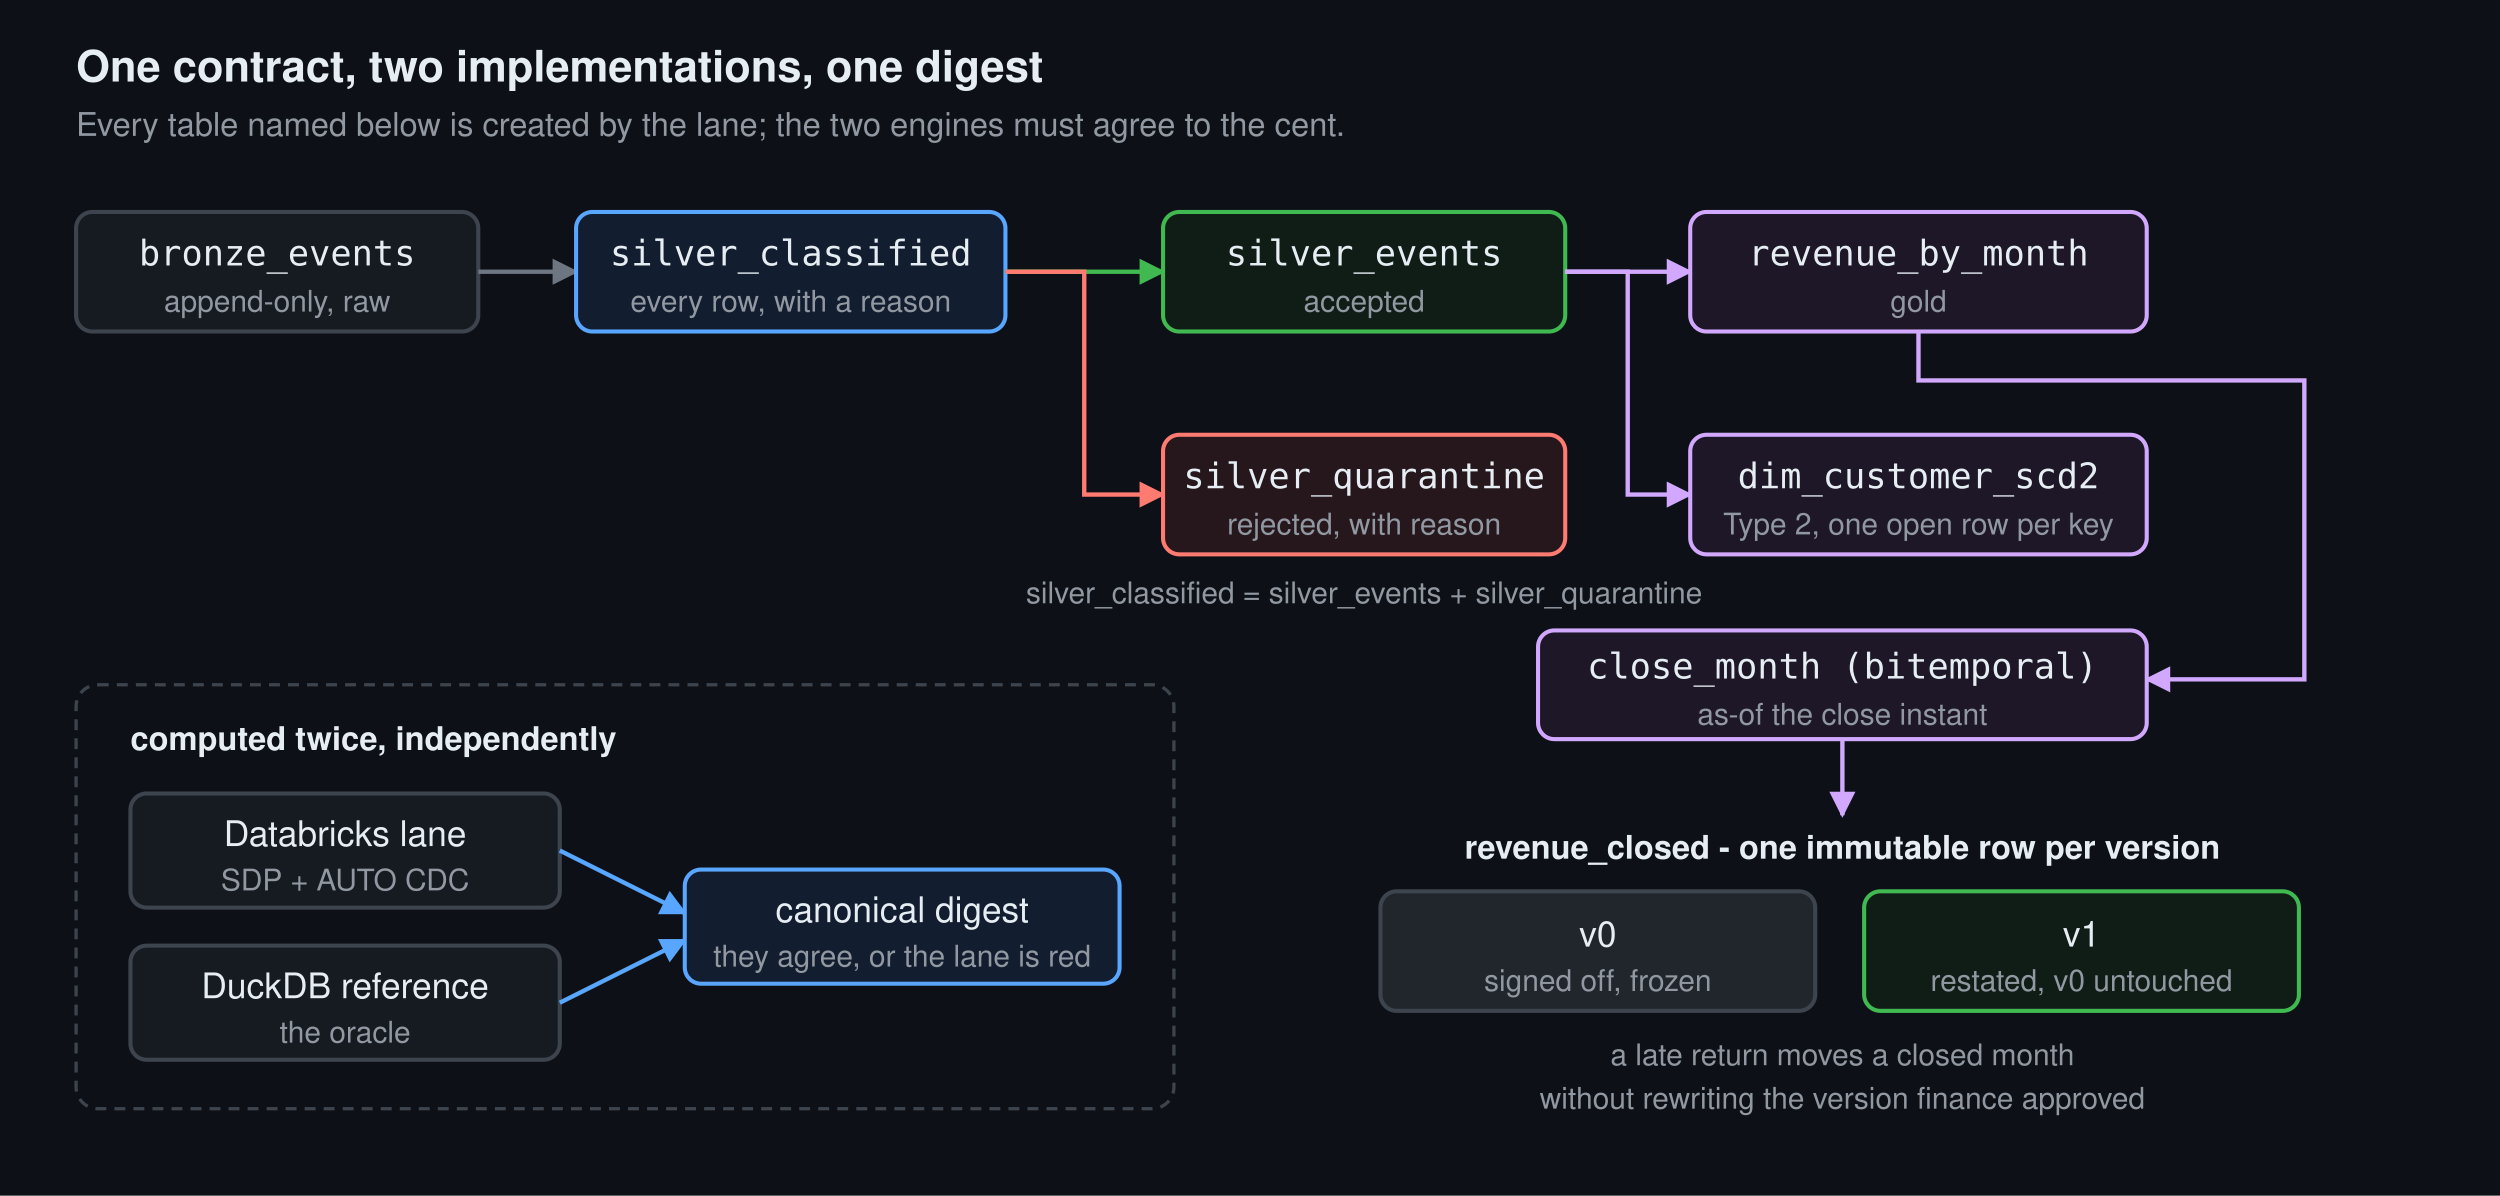
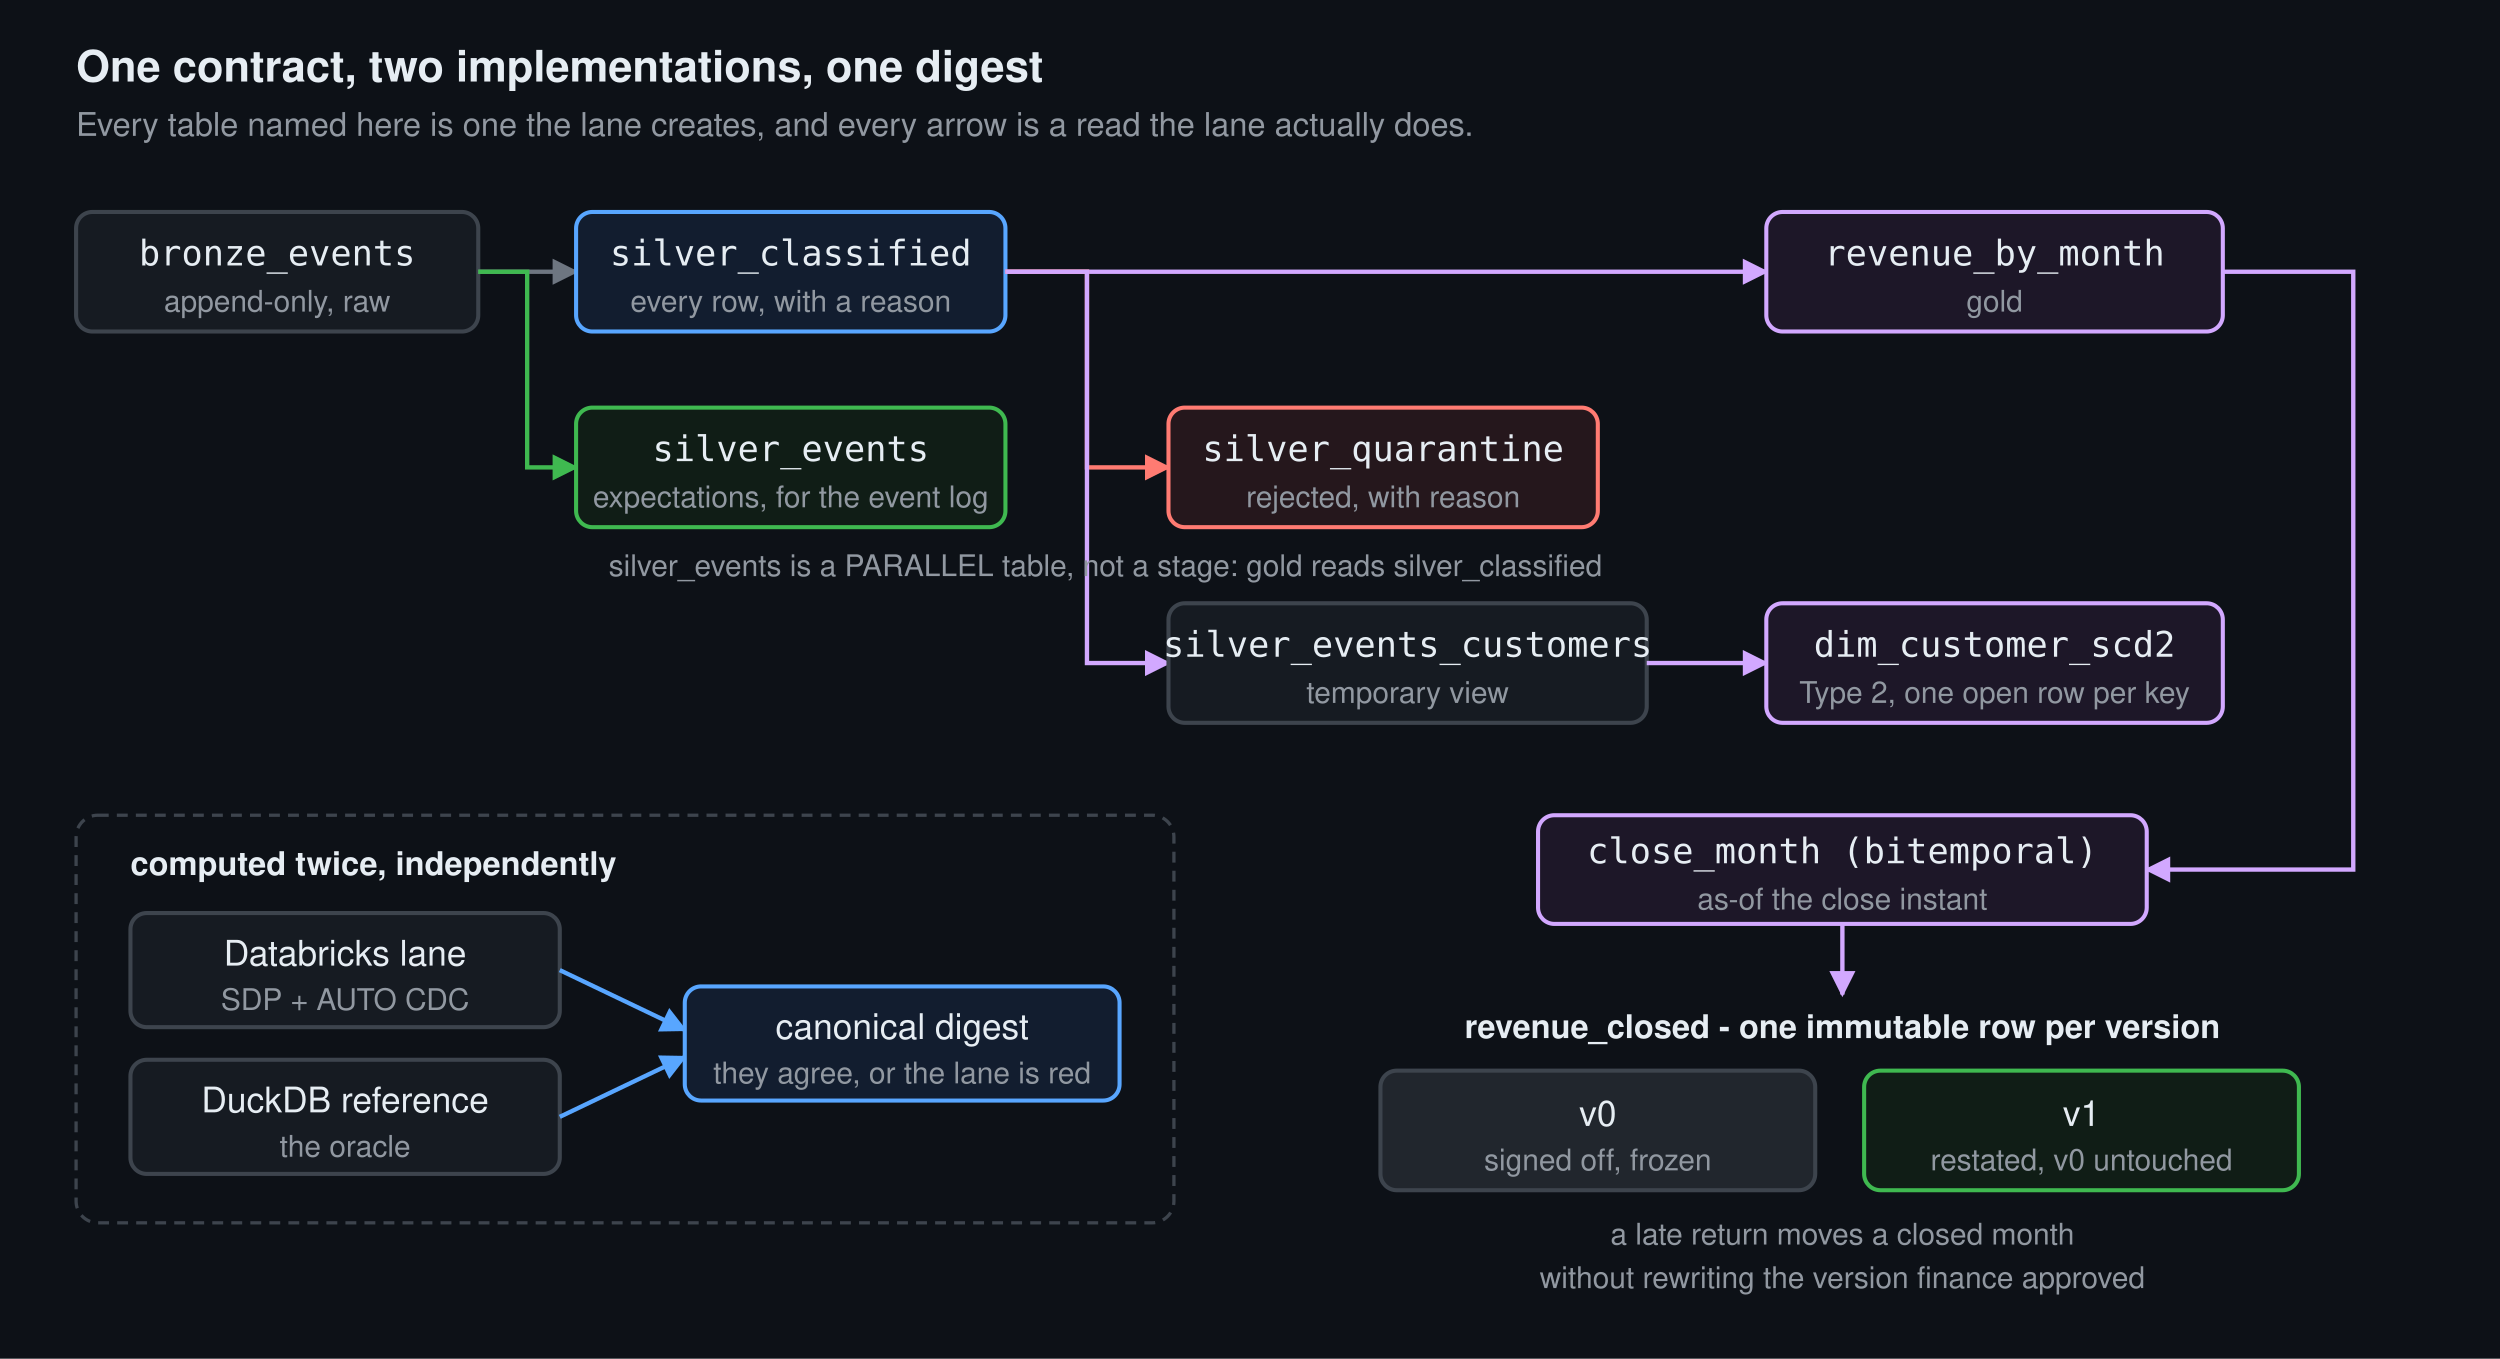
- <svg xmlns="http://www.w3.org/2000/svg" viewBox="0 0 920 440" width="920" height="440" role="img" aria-label="The samegold pipeline: bronze_events to silver_classified, which splits into silver_events and silver_quarantine; silver_events feeds revenue_by_month and dim_customer_scd2; the bitemporal close_month writes one immutable version per close into revenue_closed. The Databricks lane and the DuckDB reference compute it twice and must agree on one canonical digest.">
+ <svg xmlns="http://www.w3.org/2000/svg" viewBox="0 0 920 500" width="920" height="500" role="img" aria-label="bronze_events feeds silver_classified and, separately, silver_events. silver_classified feeds silver_quarantine, revenue_by_month and silver_events_customers, which feeds dim_customer_scd2. The bitemporal close writes one immutable version per close into revenue_closed. The Databricks lane and the DuckDB reference compute it twice and must agree on one canonical digest.">
  <defs>
    <marker id="a-line" viewBox="0 0 10 10" refX="9" refY="5" markerWidth="6" markerHeight="6" orient="auto-start-reverse">
      <path d="M 0 0 L 10 5 L 0 10 z" fill="#6e7681" />
    </marker>
    <marker id="a-accent" viewBox="0 0 10 10" refX="9" refY="5" markerWidth="6" markerHeight="6" orient="auto-start-reverse">
      <path d="M 0 0 L 10 5 L 0 10 z" fill="#58a6ff" />
    </marker>
    <marker id="a-bad" viewBox="0 0 10 10" refX="9" refY="5" markerWidth="6" markerHeight="6" orient="auto-start-reverse">
      <path d="M 0 0 L 10 5 L 0 10 z" fill="#ff7b72" />
    </marker>
    <marker id="a-gold" viewBox="0 0 10 10" refX="9" refY="5" markerWidth="6" markerHeight="6" orient="auto-start-reverse">
      <path d="M 0 0 L 10 5 L 0 10 z" fill="#d2a8ff" />
    </marker>
    <marker id="a-good" viewBox="0 0 10 10" refX="9" refY="5" markerWidth="6" markerHeight="6" orient="auto-start-reverse">
      <path d="M 0 0 L 10 5 L 0 10 z" fill="#3fb950" />
    </marker>
  </defs>
-   <rect width="920" height="440" fill="#0d1117" />
+   <rect width="920" height="500" fill="#0d1117" />
  <text x="28" y="30" fill="#e6edf3" font-family="-apple-system, Segoe UI, Helvetica, Arial, sans-serif" font-size="16" text-anchor="start" font-weight="600">One contract, two implementations, one digest</text>
-   <text x="28" y="50" fill="#9198a1" font-family="-apple-system, Segoe UI, Helvetica, Arial, sans-serif" font-size="12" text-anchor="start">Every table named below is created by the lane; the two engines must agree to the cent.</text>
+   <text x="28" y="50" fill="#9198a1" font-family="-apple-system, Segoe UI, Helvetica, Arial, sans-serif" font-size="12" text-anchor="start">Every table named here is one the lane creates, and every arrow is a read the lane actually does.</text>
  <rect x="28" y="78" width="148" height="44" rx="6" fill="#161b22" stroke="#3d444d" stroke-width="1.5" />
-   <text x="102.0" y="94.0" fill="#e6edf3" font-family="ui-monospace, monospace" font-size="13" text-anchor="middle" dominant-baseline="middle">bronze_events</text>
-   <text x="102.0" y="111.0" fill="#9198a1" font-family="-apple-system, Segoe UI, Helvetica, Arial, sans-serif" font-size="11" text-anchor="middle" dominant-baseline="middle">append-only, raw</text>
+   <text x="102" y="94" fill="#e6edf3" font-family="ui-monospace, monospace" font-size="13" text-anchor="middle" dominant-baseline="middle">bronze_events</text>
+   <text x="102" y="111" fill="#9198a1" font-family="-apple-system, Segoe UI, Helvetica, Arial, sans-serif" font-size="11" text-anchor="middle" dominant-baseline="middle">append-only, raw</text>
  <path d="M 176 100 L 212 100" stroke="#6e7681" stroke-width="1.6" fill="none" marker-end="url(#a-line)" />
  <rect x="212" y="78" width="158" height="44" rx="6" fill="#121d2f" stroke="#58a6ff" stroke-width="1.5" />
-   <text x="291.0" y="94.0" fill="#e6edf3" font-family="ui-monospace, monospace" font-size="13" text-anchor="middle" dominant-baseline="middle">silver_classified</text>
-   <text x="291.0" y="111.0" fill="#9198a1" font-family="-apple-system, Segoe UI, Helvetica, Arial, sans-serif" font-size="11" text-anchor="middle" dominant-baseline="middle">every row, with a reason</text>
-   <path d="M 370 100 L 428 100" stroke="#3fb950" stroke-width="1.6" fill="none" marker-end="url(#a-good)" />
-   <rect x="428" y="78" width="148" height="44" rx="6" fill="#101d16" stroke="#3fb950" stroke-width="1.5" />
-   <text x="502.0" y="94.0" fill="#e6edf3" font-family="ui-monospace, monospace" font-size="13" text-anchor="middle" dominant-baseline="middle">silver_events</text>
-   <text x="502.0" y="111.0" fill="#9198a1" font-family="-apple-system, Segoe UI, Helvetica, Arial, sans-serif" font-size="11" text-anchor="middle" dominant-baseline="middle">accepted</text>
-   <path d="M 370 100 L 399.0 100 L 399.0 182 L 428 182" stroke="#ff7b72" stroke-width="1.6" fill="none" marker-end="url(#a-bad)" />
-   <rect x="428" y="160" width="148" height="44" rx="6" fill="#25171c" stroke="#ff7b72" stroke-width="1.5" />
-   <text x="502.0" y="176.0" fill="#e6edf3" font-family="ui-monospace, monospace" font-size="13" text-anchor="middle" dominant-baseline="middle">silver_quarantine</text>
-   <text x="502.0" y="193.0" fill="#9198a1" font-family="-apple-system, Segoe UI, Helvetica, Arial, sans-serif" font-size="11" text-anchor="middle" dominant-baseline="middle">rejected, with reason</text>
-   <text x="502" y="222" fill="#9198a1" font-family="-apple-system, Segoe UI, Helvetica, Arial, sans-serif" font-size="11" text-anchor="middle">silver_classified = silver_events + silver_quarantine</text>
-   <path d="M 576 100 L 622 100" stroke="#d2a8ff" stroke-width="1.6" fill="none" marker-end="url(#a-gold)" />
-   <rect x="622" y="78" width="168" height="44" rx="6" fill="#1d1728" stroke="#d2a8ff" stroke-width="1.5" />
-   <text x="706.0" y="94.0" fill="#e6edf3" font-family="ui-monospace, monospace" font-size="13" text-anchor="middle" dominant-baseline="middle">revenue_by_month</text>
-   <text x="706.0" y="111.0" fill="#9198a1" font-family="-apple-system, Segoe UI, Helvetica, Arial, sans-serif" font-size="11" text-anchor="middle" dominant-baseline="middle">gold</text>
-   <path d="M 576 100 L 599.0 100 L 599.0 182 L 622 182" stroke="#d2a8ff" stroke-width="1.6" fill="none" marker-end="url(#a-gold)" />
-   <rect x="622" y="160" width="168" height="44" rx="6" fill="#1d1728" stroke="#d2a8ff" stroke-width="1.5" />
-   <text x="706.0" y="176.0" fill="#e6edf3" font-family="ui-monospace, monospace" font-size="13" text-anchor="middle" dominant-baseline="middle">dim_customer_scd2</text>
-   <text x="706.0" y="193.0" fill="#9198a1" font-family="-apple-system, Segoe UI, Helvetica, Arial, sans-serif" font-size="11" text-anchor="middle" dominant-baseline="middle">Type 2, one open row per key</text>
-   <path d="M 706 122 L 706 140 L 848 140 L 848 250 L 790 250" stroke="#d2a8ff" stroke-width="1.6" fill="none" marker-end="url(#a-gold)" />
-   <rect x="566" y="232" width="224" height="40" rx="6" fill="#1d1728" stroke="#d2a8ff" stroke-width="1.5" />
-   <text x="678.0" y="246.0" fill="#e6edf3" font-family="ui-monospace, monospace" font-size="13" text-anchor="middle" dominant-baseline="middle">close_month  (bitemporal)</text>
-   <text x="678.0" y="263.0" fill="#9198a1" font-family="-apple-system, Segoe UI, Helvetica, Arial, sans-serif" font-size="11" text-anchor="middle" dominant-baseline="middle">as-of the close instant</text>
-   <path d="M 678 272 L 678 300" stroke="#d2a8ff" stroke-width="1.6" fill="none" marker-end="url(#a-gold)" />
-   <text x="678" y="316" fill="#e6edf3" font-family="-apple-system, Segoe UI, Helvetica, Arial, sans-serif" font-size="12" text-anchor="middle" font-weight="600">revenue_closed  -  one immutable row per version</text>
-   <rect x="508" y="328" width="160" height="44" rx="6" fill="#21262d" stroke="#3d444d" stroke-width="1.5" />
-   <text x="588.0" y="344.0" fill="#e6edf3" font-family="-apple-system, Segoe UI, Helvetica, Arial, sans-serif" font-size="13" text-anchor="middle" dominant-baseline="middle">v0</text>
-   <text x="588.0" y="361.0" fill="#9198a1" font-family="-apple-system, Segoe UI, Helvetica, Arial, sans-serif" font-size="11" text-anchor="middle" dominant-baseline="middle">signed off, frozen</text>
-   <rect x="686" y="328" width="160" height="44" rx="6" fill="#101d16" stroke="#3fb950" stroke-width="1.5" />
-   <text x="766.0" y="344.0" fill="#e6edf3" font-family="-apple-system, Segoe UI, Helvetica, Arial, sans-serif" font-size="13" text-anchor="middle" dominant-baseline="middle">v1</text>
-   <text x="766.0" y="361.0" fill="#9198a1" font-family="-apple-system, Segoe UI, Helvetica, Arial, sans-serif" font-size="11" text-anchor="middle" dominant-baseline="middle">restated, v0 untouched</text>
-   <text x="678" y="392" fill="#9198a1" font-family="-apple-system, Segoe UI, Helvetica, Arial, sans-serif" font-size="11" text-anchor="middle">a late return moves a closed month</text>
-   <text x="678" y="408" fill="#9198a1" font-family="-apple-system, Segoe UI, Helvetica, Arial, sans-serif" font-size="11" text-anchor="middle">without rewriting the version finance approved</text>
-   <rect x="28" y="252" width="404" height="156" rx="8" fill="none" stroke="#3d444d" stroke-width="1.2" stroke-dasharray="4 3" />
-   <text x="48" y="276" fill="#e6edf3" font-family="-apple-system, Segoe UI, Helvetica, Arial, sans-serif" font-size="12" text-anchor="start" font-weight="600">computed twice, independently</text>
-   <rect x="48" y="292" width="158" height="42" rx="6" fill="#161b22" stroke="#3d444d" stroke-width="1.5" />
-   <text x="127.0" y="307.0" fill="#e6edf3" font-family="-apple-system, Segoe UI, Helvetica, Arial, sans-serif" font-size="13" text-anchor="middle" dominant-baseline="middle">Databricks lane</text>
-   <text x="127.0" y="324.0" fill="#9198a1" font-family="-apple-system, Segoe UI, Helvetica, Arial, sans-serif" font-size="11" text-anchor="middle" dominant-baseline="middle">SDP + AUTO CDC</text>
-   <rect x="48" y="348" width="158" height="42" rx="6" fill="#161b22" stroke="#3d444d" stroke-width="1.5" />
-   <text x="127.0" y="363.0" fill="#e6edf3" font-family="-apple-system, Segoe UI, Helvetica, Arial, sans-serif" font-size="13" text-anchor="middle" dominant-baseline="middle">DuckDB reference</text>
-   <text x="127.0" y="380.0" fill="#9198a1" font-family="-apple-system, Segoe UI, Helvetica, Arial, sans-serif" font-size="11" text-anchor="middle" dominant-baseline="middle">the oracle</text>
-   <path d="M 206 313 L 252 336" stroke="#58a6ff" stroke-width="1.6" fill="none" marker-end="url(#a-accent)" />
-   <path d="M 206 369 L 252 346" stroke="#58a6ff" stroke-width="1.6" fill="none" marker-end="url(#a-accent)" />
-   <rect x="252" y="320" width="160" height="42" rx="6" fill="#121d2f" stroke="#58a6ff" stroke-width="1.5" />
-   <text x="332.0" y="335.0" fill="#e6edf3" font-family="-apple-system, Segoe UI, Helvetica, Arial, sans-serif" font-size="13" text-anchor="middle" dominant-baseline="middle">canonical digest</text>
-   <text x="332.0" y="352.0" fill="#9198a1" font-family="-apple-system, Segoe UI, Helvetica, Arial, sans-serif" font-size="11" text-anchor="middle" dominant-baseline="middle">they agree, or the lane is red</text>
+   <text x="291" y="94" fill="#e6edf3" font-family="ui-monospace, monospace" font-size="13" text-anchor="middle" dominant-baseline="middle">silver_classified</text>
+   <text x="291" y="111" fill="#9198a1" font-family="-apple-system, Segoe UI, Helvetica, Arial, sans-serif" font-size="11" text-anchor="middle" dominant-baseline="middle">every row, with a reason</text>
+   <path d="M 370 100 L 650 100" stroke="#d2a8ff" stroke-width="1.6" fill="none" marker-end="url(#a-gold)" />
+   <rect x="650" y="78" width="168" height="44" rx="6" fill="#1d1728" stroke="#d2a8ff" stroke-width="1.5" />
+   <text x="734" y="94" fill="#e6edf3" font-family="ui-monospace, monospace" font-size="13" text-anchor="middle" dominant-baseline="middle">revenue_by_month</text>
+   <text x="734" y="111" fill="#9198a1" font-family="-apple-system, Segoe UI, Helvetica, Arial, sans-serif" font-size="11" text-anchor="middle" dominant-baseline="middle">gold</text>
+   <path d="M 176 100 L 194 100 L 194 172 L 212 172" stroke="#3fb950" stroke-width="1.6" fill="none" marker-end="url(#a-good)" />
+   <rect x="212" y="150" width="158" height="44" rx="6" fill="#101d16" stroke="#3fb950" stroke-width="1.5" />
+   <text x="291" y="166" fill="#e6edf3" font-family="ui-monospace, monospace" font-size="13" text-anchor="middle" dominant-baseline="middle">silver_events</text>
+   <text x="291" y="183" fill="#9198a1" font-family="-apple-system, Segoe UI, Helvetica, Arial, sans-serif" font-size="11" text-anchor="middle" dominant-baseline="middle">expectations, for the event log</text>
+   <path d="M 370 100 L 400 100 L 400 172 L 430 172" stroke="#ff7b72" stroke-width="1.6" fill="none" marker-end="url(#a-bad)" />
+   <rect x="430" y="150" width="158" height="44" rx="6" fill="#25171c" stroke="#ff7b72" stroke-width="1.5" />
+   <text x="509" y="166" fill="#e6edf3" font-family="ui-monospace, monospace" font-size="13" text-anchor="middle" dominant-baseline="middle">silver_quarantine</text>
+   <text x="509" y="183" fill="#9198a1" font-family="-apple-system, Segoe UI, Helvetica, Arial, sans-serif" font-size="11" text-anchor="middle" dominant-baseline="middle">rejected, with reason</text>
+   <path d="M 370 100 L 400 100 L 400 244 L 430 244" stroke="#d2a8ff" stroke-width="1.6" fill="none" marker-end="url(#a-gold)" />
+   <rect x="430" y="222" width="176" height="44" rx="6" fill="#161b22" stroke="#3d444d" stroke-width="1.5" />
+   <text x="518" y="238" fill="#e6edf3" font-family="ui-monospace, monospace" font-size="13" text-anchor="middle" dominant-baseline="middle">silver_events_customers</text>
+   <text x="518" y="255" fill="#9198a1" font-family="-apple-system, Segoe UI, Helvetica, Arial, sans-serif" font-size="11" text-anchor="middle" dominant-baseline="middle">temporary view</text>
+   <path d="M 606 244 L 650 244" stroke="#d2a8ff" stroke-width="1.6" fill="none" marker-end="url(#a-gold)" />
+   <rect x="650" y="222" width="168" height="44" rx="6" fill="#1d1728" stroke="#d2a8ff" stroke-width="1.5" />
+   <text x="734" y="238" fill="#e6edf3" font-family="ui-monospace, monospace" font-size="13" text-anchor="middle" dominant-baseline="middle">dim_customer_scd2</text>
+   <text x="734" y="255" fill="#9198a1" font-family="-apple-system, Segoe UI, Helvetica, Arial, sans-serif" font-size="11" text-anchor="middle" dominant-baseline="middle">Type 2, one open row per key</text>
+   <text x="224" y="212" fill="#9198a1" font-family="-apple-system, Segoe UI, Helvetica, Arial, sans-serif" font-size="11" text-anchor="start">silver_events is a PARALLEL table, not a stage: gold reads silver_classified</text>
+   <path d="M 818 100 L 866 100 L 866 320 L 790 320" stroke="#d2a8ff" stroke-width="1.6" fill="none" marker-end="url(#a-gold)" />
+   <rect x="566" y="300" width="224" height="40" rx="6" fill="#1d1728" stroke="#d2a8ff" stroke-width="1.5" />
+   <text x="678" y="314" fill="#e6edf3" font-family="ui-monospace, monospace" font-size="13" text-anchor="middle" dominant-baseline="middle">close_month  (bitemporal)</text>
+   <text x="678" y="331" fill="#9198a1" font-family="-apple-system, Segoe UI, Helvetica, Arial, sans-serif" font-size="11" text-anchor="middle" dominant-baseline="middle">as-of the close instant</text>
+   <path d="M 678 340 L 678 366" stroke="#d2a8ff" stroke-width="1.6" fill="none" marker-end="url(#a-gold)" />
+   <text x="678" y="382" fill="#e6edf3" font-family="-apple-system, Segoe UI, Helvetica, Arial, sans-serif" font-size="12" text-anchor="middle" font-weight="600">revenue_closed  -  one immutable row per version</text>
+   <rect x="508" y="394" width="160" height="44" rx="6" fill="#21262d" stroke="#3d444d" stroke-width="1.5" />
+   <text x="588" y="410" fill="#e6edf3" font-family="-apple-system, Segoe UI, Helvetica, Arial, sans-serif" font-size="13" text-anchor="middle" dominant-baseline="middle">v0</text>
+   <text x="588" y="427" fill="#9198a1" font-family="-apple-system, Segoe UI, Helvetica, Arial, sans-serif" font-size="11" text-anchor="middle" dominant-baseline="middle">signed off, frozen</text>
+   <rect x="686" y="394" width="160" height="44" rx="6" fill="#101d16" stroke="#3fb950" stroke-width="1.5" />
+   <text x="766" y="410" fill="#e6edf3" font-family="-apple-system, Segoe UI, Helvetica, Arial, sans-serif" font-size="13" text-anchor="middle" dominant-baseline="middle">v1</text>
+   <text x="766" y="427" fill="#9198a1" font-family="-apple-system, Segoe UI, Helvetica, Arial, sans-serif" font-size="11" text-anchor="middle" dominant-baseline="middle">restated, v0 untouched</text>
+   <text x="678" y="458" fill="#9198a1" font-family="-apple-system, Segoe UI, Helvetica, Arial, sans-serif" font-size="11" text-anchor="middle">a late return moves a closed month</text>
+   <text x="678" y="474" fill="#9198a1" font-family="-apple-system, Segoe UI, Helvetica, Arial, sans-serif" font-size="11" text-anchor="middle">without rewriting the version finance approved</text>
+   <rect x="28" y="300" width="404" height="150" rx="8" fill="none" stroke="#3d444d" stroke-width="1.2" stroke-dasharray="4 3" />
+   <text x="48" y="322" fill="#e6edf3" font-family="-apple-system, Segoe UI, Helvetica, Arial, sans-serif" font-size="12" text-anchor="start" font-weight="600">computed twice, independently</text>
+   <rect x="48" y="336" width="158" height="42" rx="6" fill="#161b22" stroke="#3d444d" stroke-width="1.5" />
+   <text x="127" y="351" fill="#e6edf3" font-family="-apple-system, Segoe UI, Helvetica, Arial, sans-serif" font-size="13" text-anchor="middle" dominant-baseline="middle">Databricks lane</text>
+   <text x="127" y="368" fill="#9198a1" font-family="-apple-system, Segoe UI, Helvetica, Arial, sans-serif" font-size="11" text-anchor="middle" dominant-baseline="middle">SDP + AUTO CDC</text>
+   <rect x="48" y="390" width="158" height="42" rx="6" fill="#161b22" stroke="#3d444d" stroke-width="1.5" />
+   <text x="127" y="405" fill="#e6edf3" font-family="-apple-system, Segoe UI, Helvetica, Arial, sans-serif" font-size="13" text-anchor="middle" dominant-baseline="middle">DuckDB reference</text>
+   <text x="127" y="422" fill="#9198a1" font-family="-apple-system, Segoe UI, Helvetica, Arial, sans-serif" font-size="11" text-anchor="middle" dominant-baseline="middle">the oracle</text>
+   <path d="M 206 357 L 252 379" stroke="#58a6ff" stroke-width="1.6" fill="none" marker-end="url(#a-accent)" />
+   <path d="M 206 411 L 252 389" stroke="#58a6ff" stroke-width="1.6" fill="none" marker-end="url(#a-accent)" />
+   <rect x="252" y="363" width="160" height="42" rx="6" fill="#121d2f" stroke="#58a6ff" stroke-width="1.5" />
+   <text x="332" y="378" fill="#e6edf3" font-family="-apple-system, Segoe UI, Helvetica, Arial, sans-serif" font-size="13" text-anchor="middle" dominant-baseline="middle">canonical digest</text>
+   <text x="332" y="395" fill="#9198a1" font-family="-apple-system, Segoe UI, Helvetica, Arial, sans-serif" font-size="11" text-anchor="middle" dominant-baseline="middle">they agree, or the lane is red</text>
</svg>
